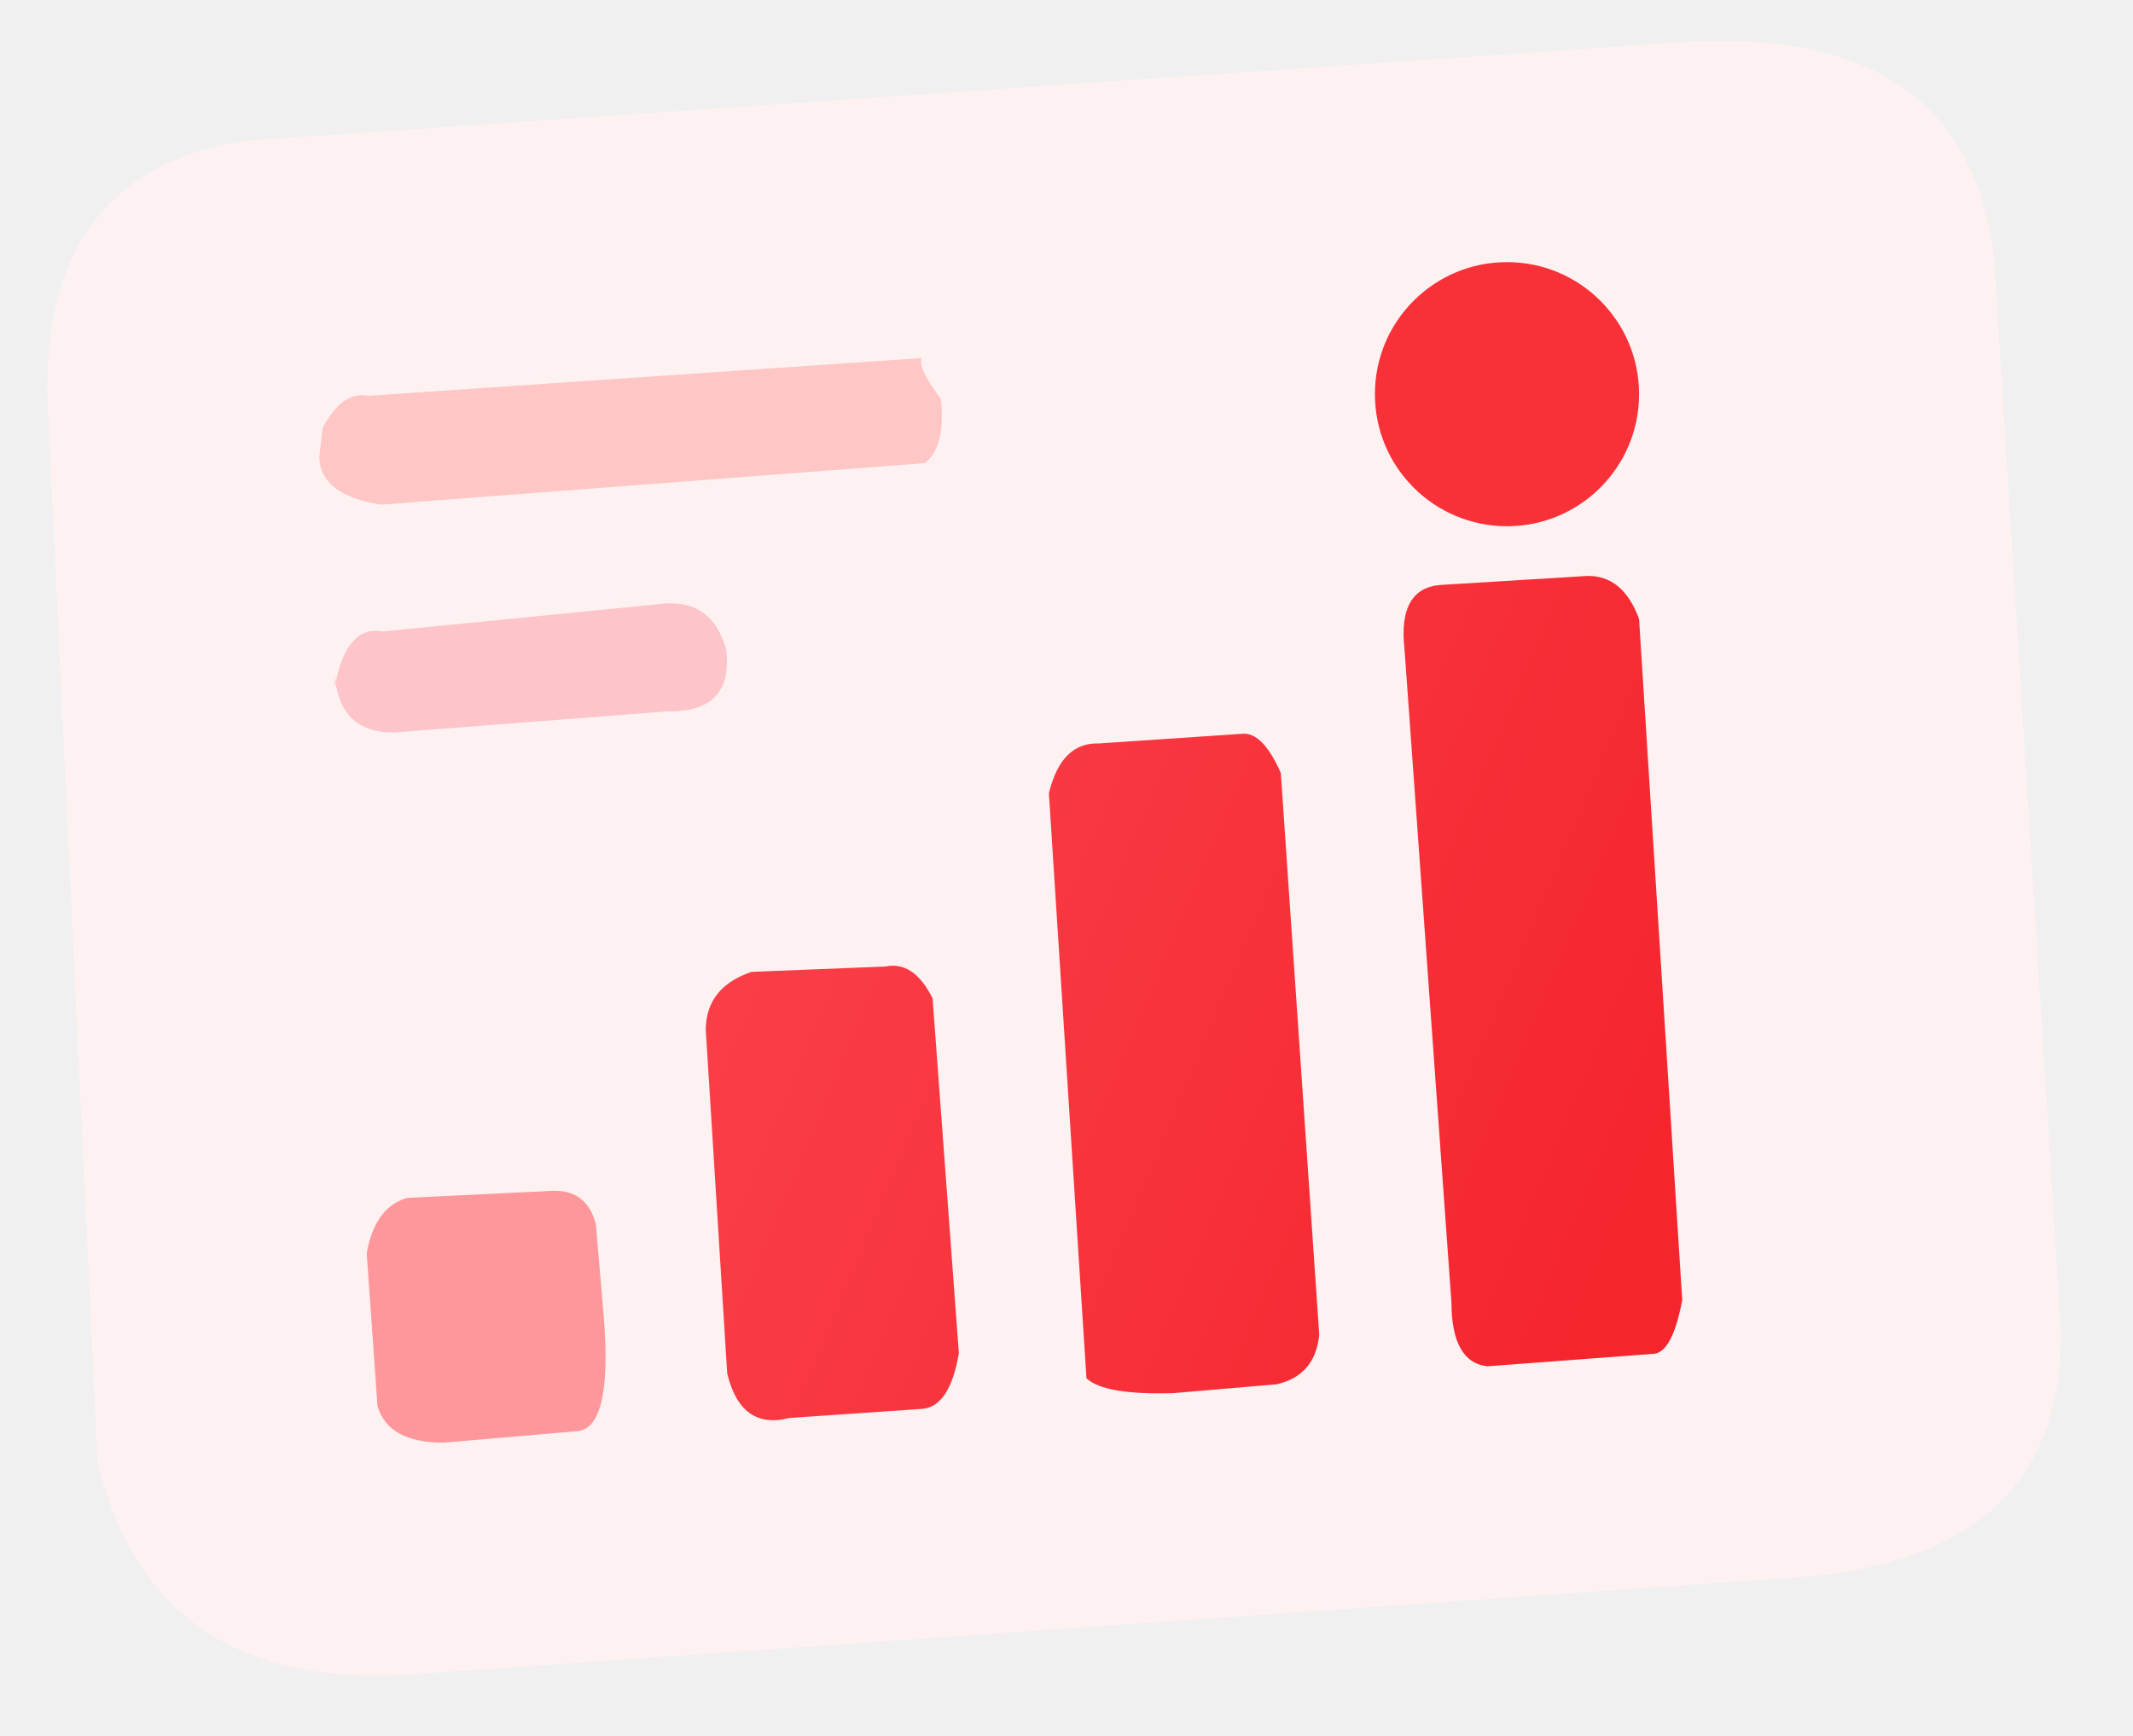
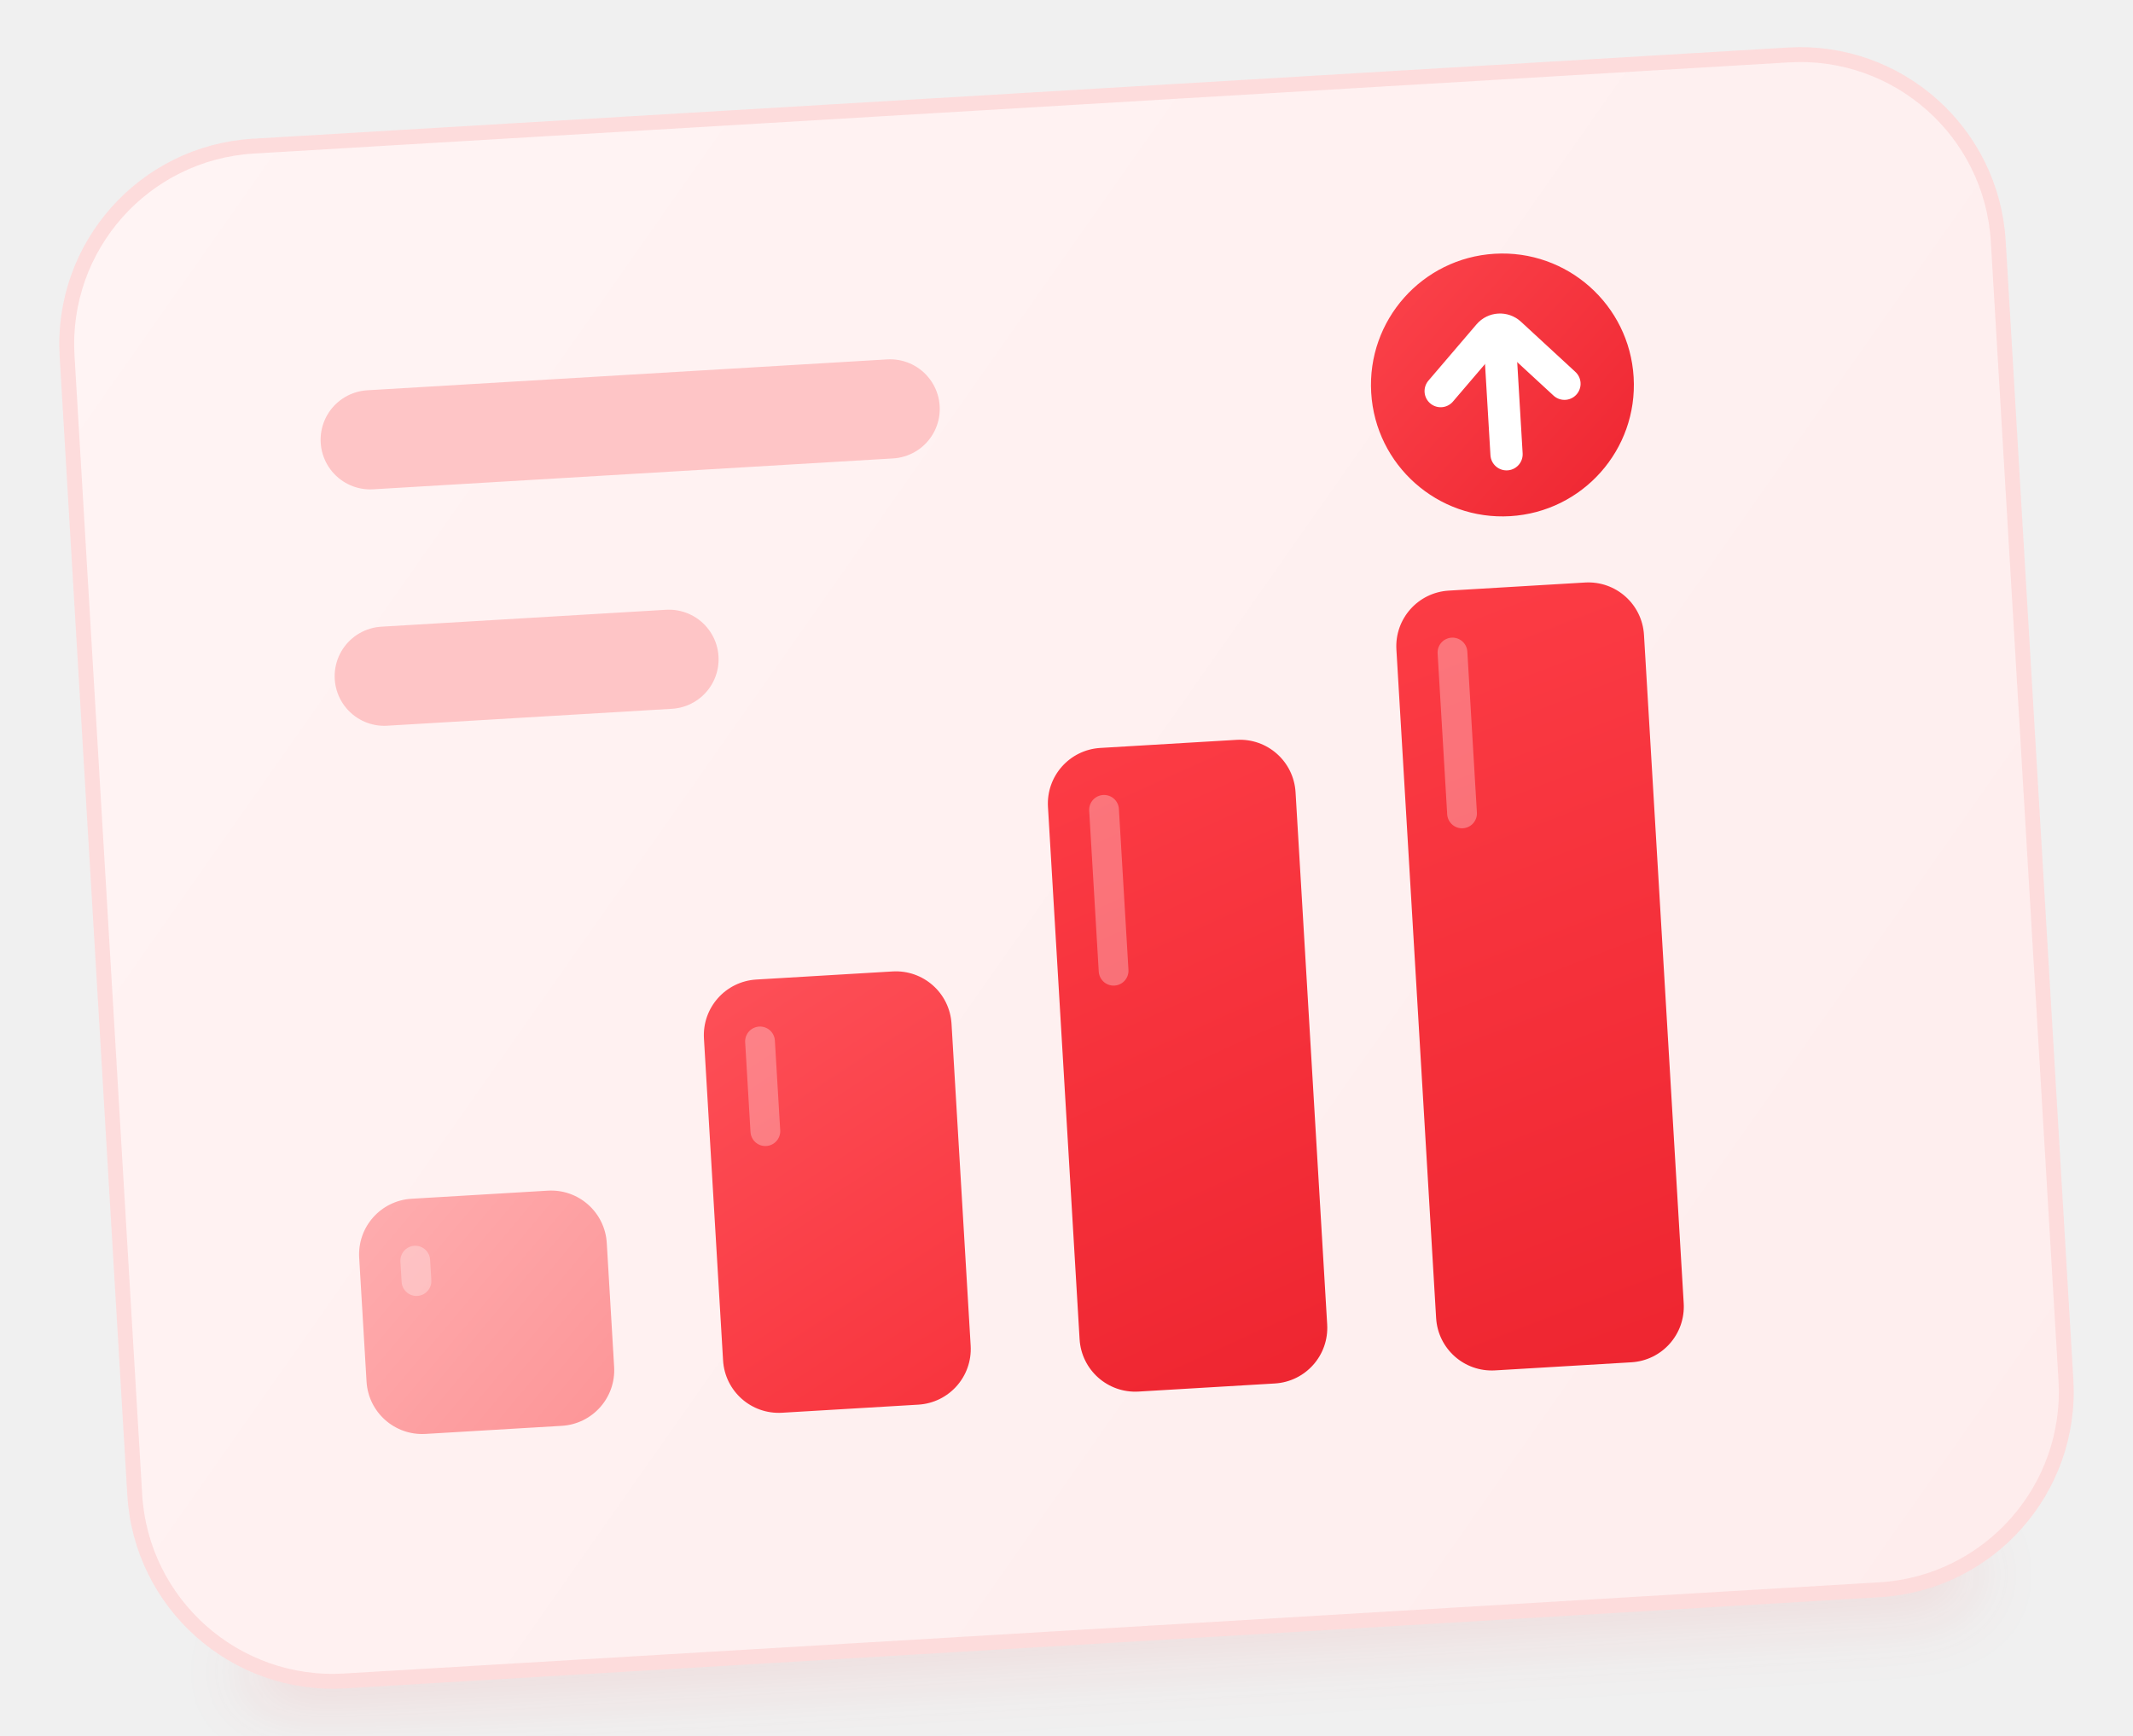
<svg xmlns="http://www.w3.org/2000/svg" viewBox="0 0 172 140" width="172" height="140">
  <defs>
-     <linearGradient id="rosso-colonna" gradientUnits="userSpaceOnUse" x1="54.09" y1="63.2" x2="151.58" y2="104.19">
-       <stop offset="0.047" stop-color="#FA4049" />
-       <stop offset="0.804" stop-color="#F5252E" />
+     <filter id="sfuma-ombra" filterUnits="userSpaceOnUse" x="0" y="0" width="172" height="140">
+       <feGaussianBlur stdDeviation="2.5" />
+     </filter>
+     <linearGradient id="scheda-luce" gradientUnits="userSpaceOnUse" x1="8" y1="8" x2="164" y2="132">
+       <stop offset="0" stop-color="#FFF4F4" />
+       <stop offset="1" stop-color="#FEEDED" />
+     </linearGradient>
+     <linearGradient id="barra-1-luce" gradientUnits="userSpaceOnUse" x1="27.2" y1="93.5" x2="47.2" y2="112.5">
+       <stop offset="0" stop-color="#FEADAF" />
+       <stop offset="1" stop-color="#FD9597" />
+     </linearGradient>
+     <linearGradient id="barra-2-luce" gradientUnits="userSpaceOnUse" x1="56" y1="77.5" x2="76" y2="112.5">
+       <stop offset="0" stop-color="#FD5058" />
+       <stop offset="1" stop-color="#F8343D" />
+     </linearGradient>
+     <linearGradient id="barra-3-luce" gradientUnits="userSpaceOnUse" x1="84.8" y1="60.5" x2="104.8" y2="112.5">
+       <stop offset="0" stop-color="#FC3C45" />
+       <stop offset="1" stop-color="#EE2530" />
+     </linearGradient>
+     <linearGradient id="barra-4-luce" gradientUnits="userSpaceOnUse" x1="113.6" y1="49.5" x2="133.6" y2="112.5">
+       <stop offset="0" stop-color="#FC3C45" />
+       <stop offset="1" stop-color="#EE2530" />
+     </linearGradient>
+     <linearGradient id="distintivo-luce" gradientUnits="userSpaceOnUse" x1="112.8" y1="22.6" x2="134" y2="43.8">
+       <stop offset="0" stop-color="#FC444C" />
+       <stop offset="1" stop-color="#EE2530" />
    </linearGradient>
  </defs>
-   <path id="scheda" d="M3.83 32.18 Q3.42 13.79 19.87 11.35 L133.86 3.53 Q158.54 1.24 160.8 20.87 L166.17 107.09 Q166.54 125.54 145.11 127.19 L32.76 135.07 Q12.24 136.25 7.86 117.88 Z" fill="#FEF1F1" />
-   <g id="righe">
-     <path id="riga-lunga" d="M26.02 34.49 Q27.66 31.48 29.73 31.92 L74.34 28.88 Q73.94 29.61 75.87 32.17 Q76.27 36.06 74.57 37.35 L30.7 40.7 Q25.87 39.92 25.74 36.91 Z" fill="#FEC6C4" />
-     <path id="riga-corta" d="M26.99 55.43 Q27.89 50.41 30.82 50.93 L53.67 48.67 Q57.44 48.43 58.56 52.38 Q59.17 57.45 53.86 57.37 L31.85 59.07 Q27.3 59.16 26.98 54.29 Z" fill="#FDC5C9" />
-   </g>
-   <g id="grafico">
-     <path id="colonna-1" d="M29.57 101.06 Q30.25 97.32 32.85 96.61 L44.18 96.06 Q47.29 95.77 48.05 98.74 L48.7 106.35 Q49.36 114.95 46.68 115.41 L35.79 116.35 Q31.31 116.36 30.44 113.4 Z" fill="#FE979B" />
-     <path id="colonna-2" d="M56.91 83.03 Q56.95 79.61 60.61 78.38 L71.39 77.95 Q73.68 77.47 75.2 80.51 L77.32 109.14 Q76.59 113.4 74.42 113.62 L63.65 114.36 Q59.74 115.36 58.64 110.76 Z" fill="url(#rosso-colonna)" />
-     <path id="colonna-3" d="M84.58 63.98 Q85.57 59.87 88.59 59.96 L100.17 59.18 Q101.81 59.02 103.28 62.33 L106.38 107.64 Q106.06 110.92 102.96 111.64 L94.56 112.36 Q89.05 112.51 87.61 111.16 Z" fill="url(#rosso-colonna)" />
-     <path id="colonna-4" d="M113.26 52.41 Q112.68 47.39 116.25 47.17 L127.99 46.45 Q130.88 46.4 132.17 49.92 L135.65 104.85 Q134.87 108.98 133.41 109.18 L119.95 110.19 Q117.05 109.88 117.04 105.02 Z" fill="url(#rosso-colonna)" />
-     <circle id="pallino" cx="121.52" cy="31.79" r="10.65" fill="#F83037" />
+   <g id="statistiche" transform="rotate(-3.4 86 70)">
+     <rect id="scheda-ombra" x="16" y="127" width="140" height="8" rx="4" fill="#DC2626" opacity="0.08" filter="url(#sfuma-ombra)" />
+     <rect id="scheda" x="8" y="8" width="156" height="124" rx="16" fill="url(#scheda-luce)" stroke="#FDDCDC" stroke-width="1.2" />
+     <g id="righe-testo" stroke="#FEC5C6" stroke-width="8" stroke-linecap="round">
+       <path id="riga-1" d="M32 32.2 H74" />
+       <path id="riga-2" d="M32 51.3 H55" />
+     </g>
+     <g id="barra-1">
+       <path id="barra-1-corpo" d="M31.7 93.5 L42.7 93.5 C45.19 93.5 47.2 95.51 47.2 98 L47.2 108 C47.2 110.49 45.19 112.5 42.7 112.5 L31.7 112.5 C29.21 112.5 27.2 110.49 27.2 108 L27.2 98 C27.2 95.51 29.21 93.5 31.7 93.5 Z" fill="url(#barra-1-luce)" />
+       <path id="barra-1-riflesso" d="M31.7 98.5 V100.15" stroke="#FFFFFF" stroke-opacity="0.3" stroke-width="2.4" stroke-linecap="round" />
+     </g>
+     <g id="barra-2">
+       <path id="barra-2-corpo" d="M60.5 77.5 L71.5 77.5 C73.99 77.5 76 79.51 76 82 L76 108 C76 110.49 73.99 112.5 71.5 112.5 L60.5 112.5 C58.01 112.5 56 110.49 56 108 L56 82 C56 79.51 58.01 77.5 60.5 77.5 Z" fill="url(#barra-2-luce)" />
+       <path id="barra-2-riflesso" d="M60.5 82.5 V89.75" stroke="#FFFFFF" stroke-opacity="0.3" stroke-width="2.4" stroke-linecap="round" />
+     </g>
+     <g id="barra-3">
+       <path id="barra-3-corpo" d="M89.3 60.5 L100.3 60.5 C102.79 60.5 104.8 62.51 104.8 65 L104.8 108 C104.8 110.49 102.79 112.5 100.3 112.5 L89.3 112.5 C86.81 112.5 84.8 110.49 84.8 108 L84.8 65 C84.8 62.51 86.81 60.5 89.3 60.5 Z" fill="url(#barra-3-luce)" />
+       <path id="barra-3-riflesso" d="M89.3 65.5 V78.5" stroke="#FFFFFF" stroke-opacity="0.3" stroke-width="2.4" stroke-linecap="round" />
+     </g>
+     <g id="barra-4">
+       <path id="barra-4-corpo" d="M118.1 49.5 L129.1 49.5 C131.59 49.5 133.6 51.51 133.6 54 L133.6 108 C133.6 110.49 131.59 112.5 129.1 112.5 L118.1 112.5 C115.61 112.5 113.6 110.49 113.6 108 L113.6 54 C113.6 51.51 115.61 49.5 118.1 49.5 Z" fill="url(#barra-4-luce)" />
+       <path id="barra-4-riflesso" d="M118.1 54.5 V67.5" stroke="#FFFFFF" stroke-opacity="0.3" stroke-width="2.4" stroke-linecap="round" />
+     </g>
+     <g id="distintivo">
+       <circle id="distintivo-cerchio" cx="123.4" cy="33.2" r="10.6" fill="url(#distintivo-luce)" />
+       <g id="freccia" fill="none" stroke="#FFFFFF" stroke-width="2.6" stroke-linecap="round" stroke-linejoin="round">
+         <path id="freccia-asta" d="M123.4 28.8 V38.8" />
+         <path id="freccia-punta" d="M118.4 33.4 L122.54 29.1 C123.01 28.61 123.79 28.61 124.26 29.1 L128.4 33.4" />
+       </g>
+     </g>
  </g>
</svg>
